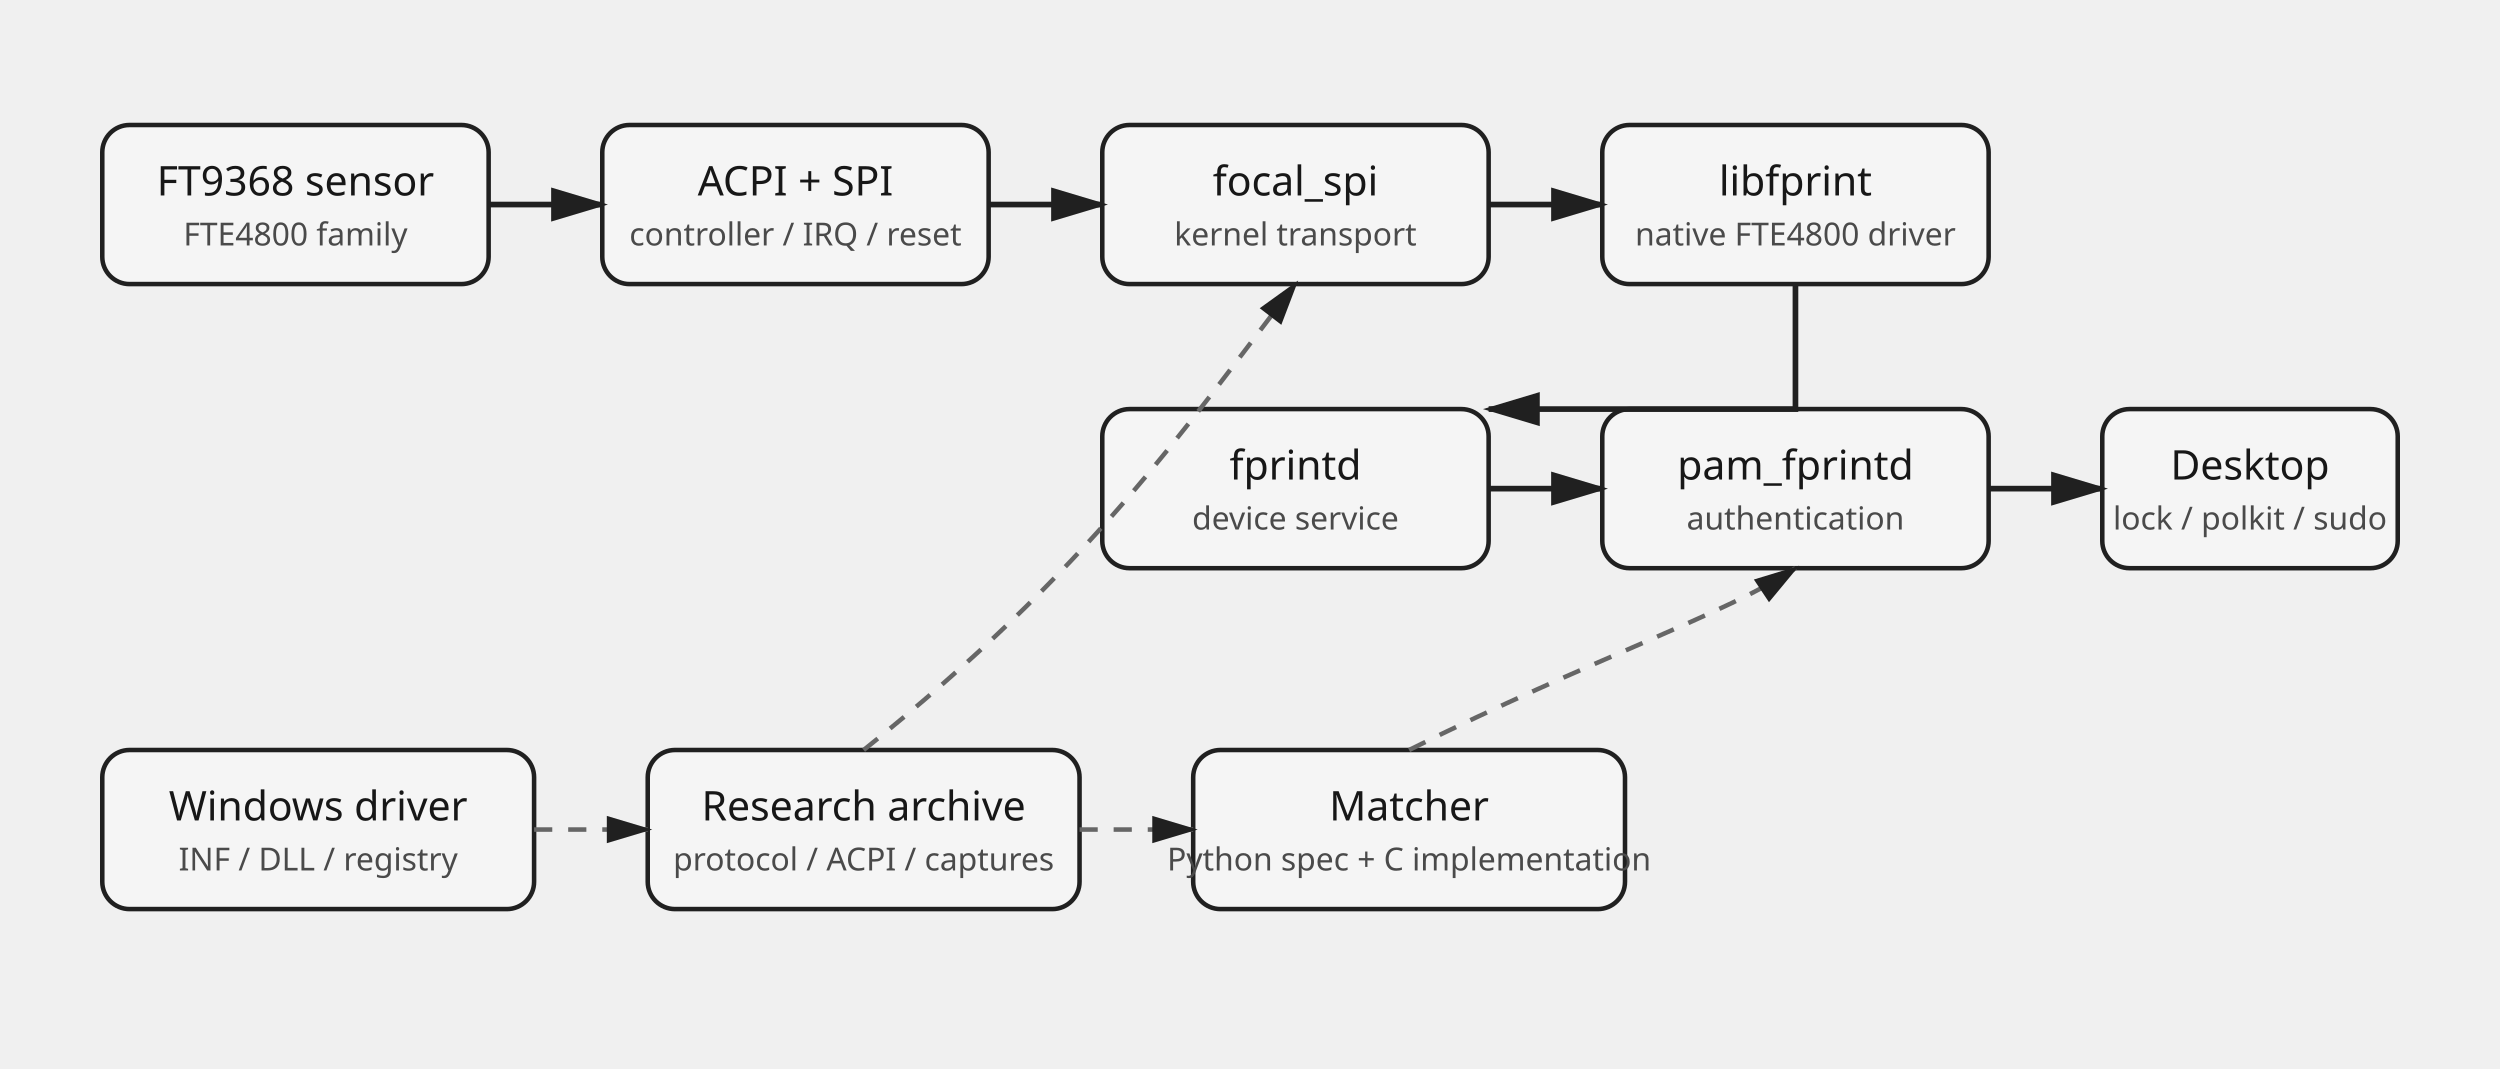
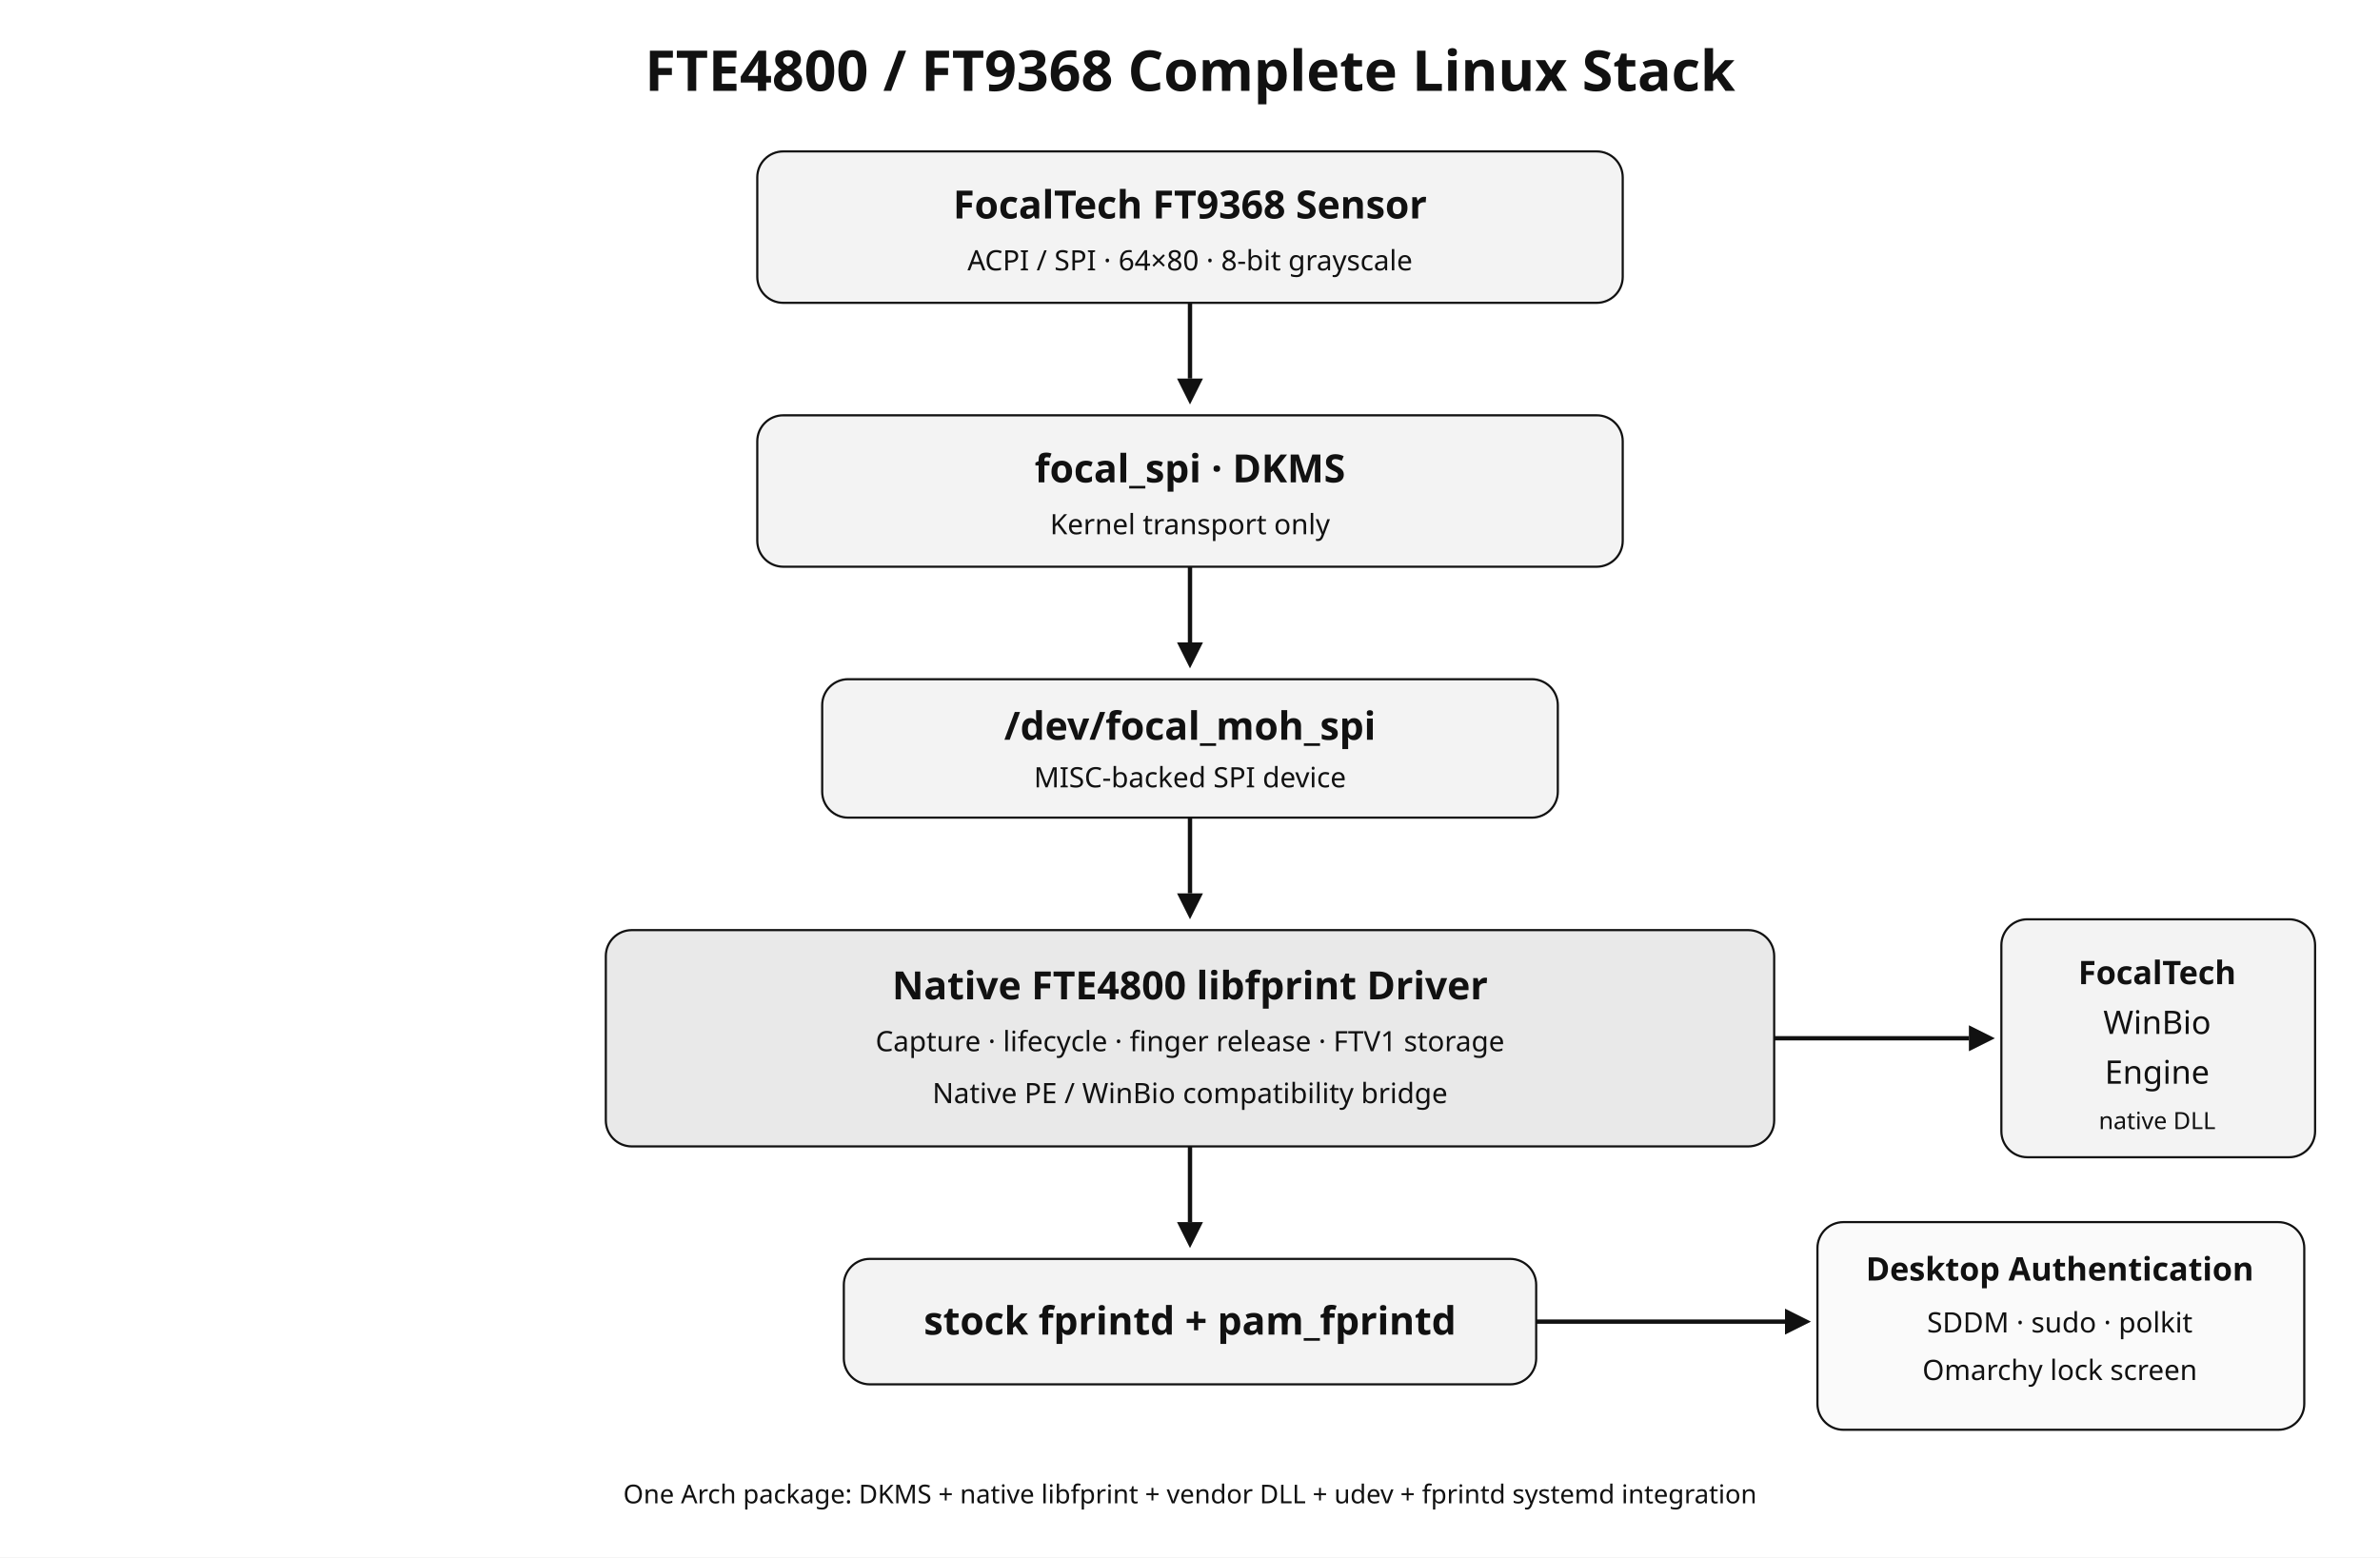
- <svg xmlns="http://www.w3.org/2000/svg" width="1100" height="470" viewBox="0 0 1100 470" role="img" aria-labelledby="title desc">
-   <defs>
-     <style>.box{fill:#f5f5f5;stroke:#202020;stroke-width:2;rx:12}.label{font-family:sans-serif;font-size:18px;fill:#171717;text-anchor:middle}.small{font-family:sans-serif;font-size:14px;fill:#4a4a4a;text-anchor:middle}.line{stroke:#202020;stroke-width:2.5;fill:none;marker-end:url(#arrow)}.dline{stroke:#666;stroke-width:2;stroke-dasharray:8 7;fill:none;marker-end:url(#arrow)}</style>
-     <marker id="arrow" markerWidth="10" markerHeight="10" refX="9" refY="3" orient="auto">
-       <path d="M0,0 L10,3 L0,6 Z" fill="#202020" />
-     </marker>
-   </defs>
-   <rect x="45" y="55" width="170" height="70" class="box" />
-   <text x="130" y="86" class="label">FT9368 sensor</text>
-   <text x="130" y="108" class="small">FTE4800 family</text>
-   <rect x="265" y="55" width="170" height="70" class="box" />
-   <text x="350" y="86" class="label">ACPI + SPI</text>
-   <text x="350" y="108" class="small">controller / IRQ / reset</text>
-   <rect x="485" y="55" width="170" height="70" class="box" />
-   <text x="570" y="86" class="label">focal_spi</text>
-   <text x="570" y="108" class="small">kernel transport</text>
-   <rect x="705" y="55" width="170" height="70" class="box" />
-   <text x="790" y="86" class="label">libfprint</text>
-   <text x="790" y="108" class="small">native FTE4800 driver</text>
-   <rect x="485" y="180" width="170" height="70" class="box" />
-   <text x="570" y="211" class="label">fprintd</text>
-   <text x="570" y="233" class="small">device service</text>
-   <rect x="705" y="180" width="170" height="70" class="box" />
-   <text x="790" y="211" class="label">pam_fprintd</text>
-   <text x="790" y="233" class="small">authentication</text>
-   <rect x="925" y="180" width="130" height="70" class="box" />
-   <text x="990" y="211" class="label">Desktop</text>
-   <text x="990" y="233" class="small">lock / polkit / sudo</text>
-   <rect x="45" y="330" width="190" height="70" class="box" />
-   <text x="140" y="361" class="label">Windows driver</text>
-   <text x="140" y="383" class="small">INF / DLL / registry</text>
-   <rect x="285" y="330" width="190" height="70" class="box" />
-   <text x="380" y="361" class="label">Research archive</text>
-   <text x="380" y="383" class="small">protocol / ACPI / captures</text>
-   <rect x="525" y="330" width="190" height="70" class="box" />
-   <text x="620" y="361" class="label">Matcher</text>
-   <text x="620" y="383" class="small">Python spec + C implementation</text>
-   <path d="M215 90 H265" class="line" />
-   <path d="M435 90 H485" class="line" />
-   <path d="M655 90 H705" class="line" />
-   <path d="M790 125 V180 H655" class="line" />
-   <path d="M655 215 H705" class="line" />
-   <path d="M875 215 H925" class="line" />
-   <path d="M235 365 H285" class="dline" />
-   <path d="M475 365 H525" class="dline" />
-   <path d="M380 330 C480 250,520 190,570 125" class="dline" />
-   <path d="M620 330 C700 290,760 270,790 250" class="dline" />
+ <svg xmlns="http://www.w3.org/2000/svg" width="1100" height="720" viewBox="0 0 1100 720">
+   <rect width="1100" height="720" fill="white" />
+   <g font-family="sans-serif" fill="#111">
+     <text x="550" y="42" text-anchor="middle" font-size="26" font-weight="700">FTE4800 / FT9368 Complete Linux Stack</text>
+     <rect x="350" y="70" width="400" height="70" rx="12" fill="#f3f3f3" stroke="#111" />
+     <text x="550" y="101" text-anchor="middle" font-size="18" font-weight="700">FocalTech FT9368 Sensor</text>
+     <text x="550" y="125" text-anchor="middle" font-size="13">ACPI / SPI · 64×80 · 8-bit grayscale</text>
+     <line x1="550" y1="140" x2="550" y2="175" stroke="#111" stroke-width="2" />
+     <polygon points="550,187 544,175 556,175" fill="#111" />
+     <rect x="350" y="192" width="400" height="70" rx="12" fill="#f3f3f3" stroke="#111" />
+     <text x="550" y="223" text-anchor="middle" font-size="18" font-weight="700">focal_spi · DKMS</text>
+     <text x="550" y="247" text-anchor="middle" font-size="13">Kernel transport only</text>
+     <line x1="550" y1="262" x2="550" y2="297" stroke="#111" stroke-width="2" />
+     <polygon points="550,309 544,297 556,297" fill="#111" />
+     <rect x="380" y="314" width="340" height="64" rx="12" fill="#f3f3f3" stroke="#111" />
+     <text x="550" y="342" text-anchor="middle" font-size="18" font-weight="700">/dev/focal_moh_spi</text>
+     <text x="550" y="364" text-anchor="middle" font-size="13">MISC-backed SPI device</text>
+     <line x1="550" y1="378" x2="550" y2="413" stroke="#111" stroke-width="2" />
+     <polygon points="550,425 544,413 556,413" fill="#111" />
+     <rect x="280" y="430" width="540" height="100" rx="12" fill="#e9e9e9" stroke="#111" />
+     <text x="550" y="462" text-anchor="middle" font-size="18" font-weight="700">Native FTE4800 libfprint Driver</text>
+     <text x="550" y="486" text-anchor="middle" font-size="13">Capture · lifecycle · finger release · FTV1 storage</text>
+     <text x="550" y="510" text-anchor="middle" font-size="13">Native PE / WinBio compatibility bridge</text>
+     <line x1="820" y1="480" x2="910" y2="480" stroke="#111" stroke-width="2" />
+     <polygon points="922,480 910,474 910,486" fill="#111" />
+     <rect x="925" y="425" width="145" height="110" rx="12" fill="#f3f3f3" stroke="#111" />
+     <text x="997" y="455" text-anchor="middle" font-size="15" font-weight="700">FocalTech</text>
+     <text x="997" y="478" text-anchor="middle" font-size="15">WinBio</text>
+     <text x="997" y="501" text-anchor="middle" font-size="15">Engine</text>
+     <text x="997" y="522" text-anchor="middle" font-size="11">native DLL</text>
+     <line x1="550" y1="530" x2="550" y2="565" stroke="#111" stroke-width="2" />
+     <polygon points="550,577 544,565 556,565" fill="#111" />
+     <rect x="390" y="582" width="320" height="58" rx="12" fill="#f3f3f3" stroke="#111" />
+     <text x="550" y="617" text-anchor="middle" font-size="18" font-weight="700">stock fprintd + pam_fprintd</text>
+     <line x1="710" y1="611" x2="825" y2="611" stroke="#111" stroke-width="2" />
+     <polygon points="837,611 825,605 825,617" fill="#111" />
+     <rect x="840" y="565" width="225" height="96" rx="12" fill="#fafafa" stroke="#111" />
+     <text x="952" y="592" text-anchor="middle" font-size="15" font-weight="700">Desktop Authentication</text>
+     <text x="952" y="616" text-anchor="middle" font-size="13">SDDM · sudo · polkit</text>
+     <text x="952" y="638" text-anchor="middle" font-size="13">Omarchy lock screen</text>
+     <text x="550" y="695" text-anchor="middle" font-size="12">One Arch package: DKMS + native libfprint + vendor DLL + udev + fprintd systemd integration</text>
+   </g>
</svg>
